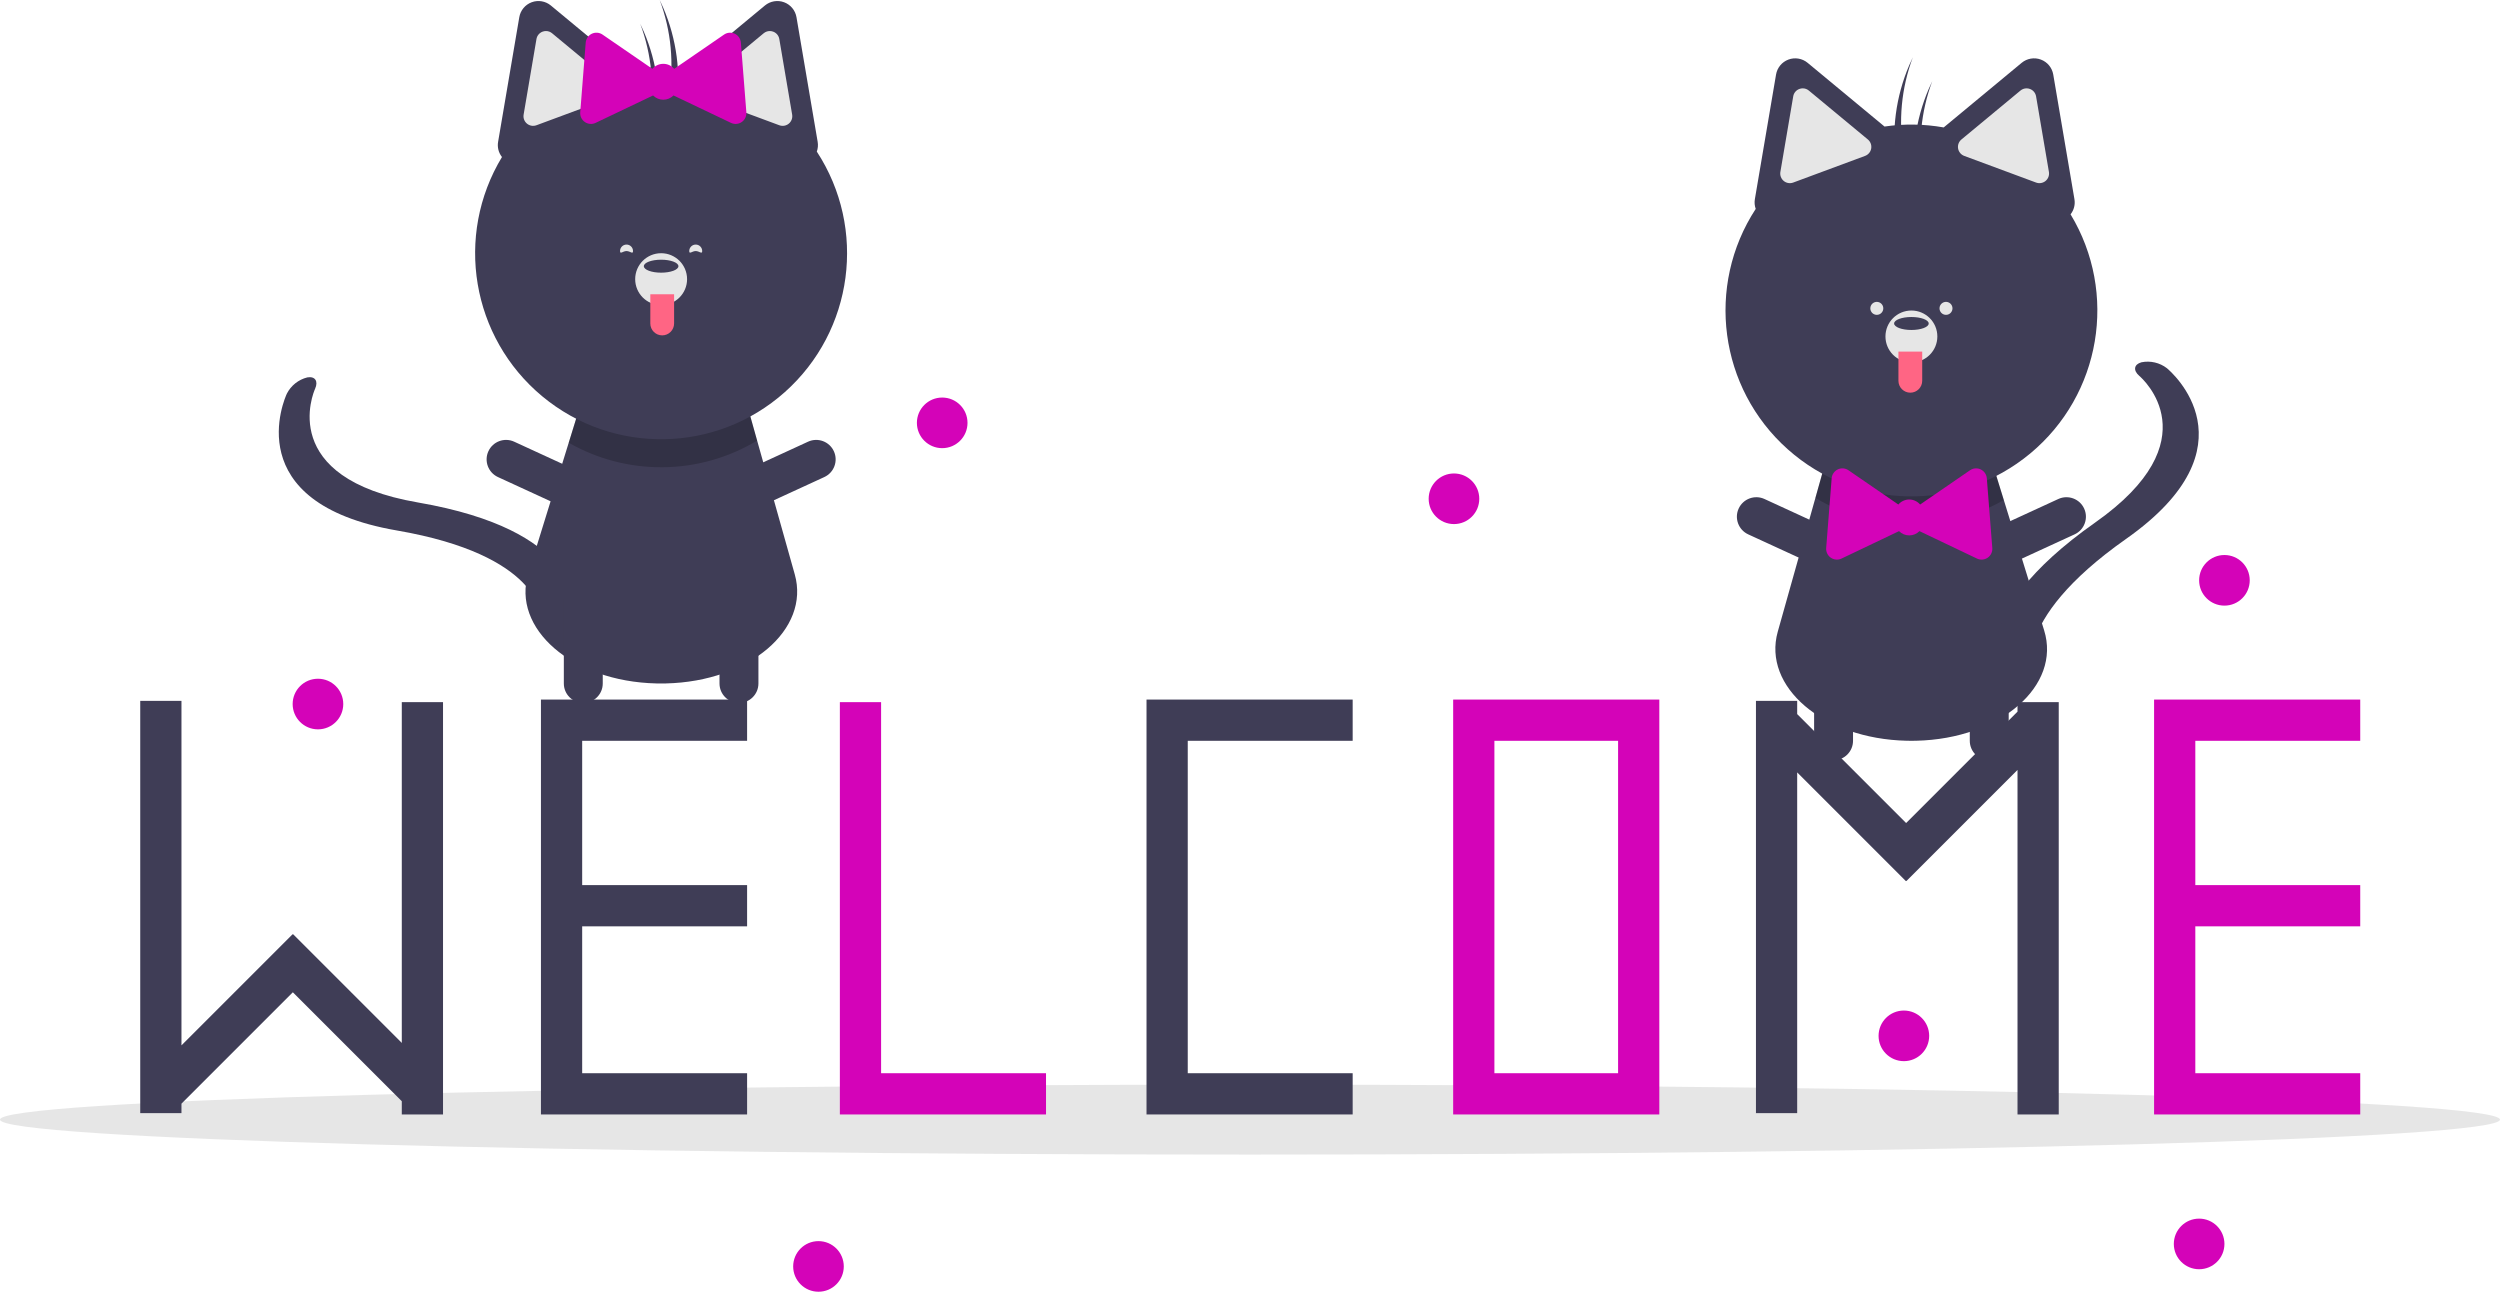
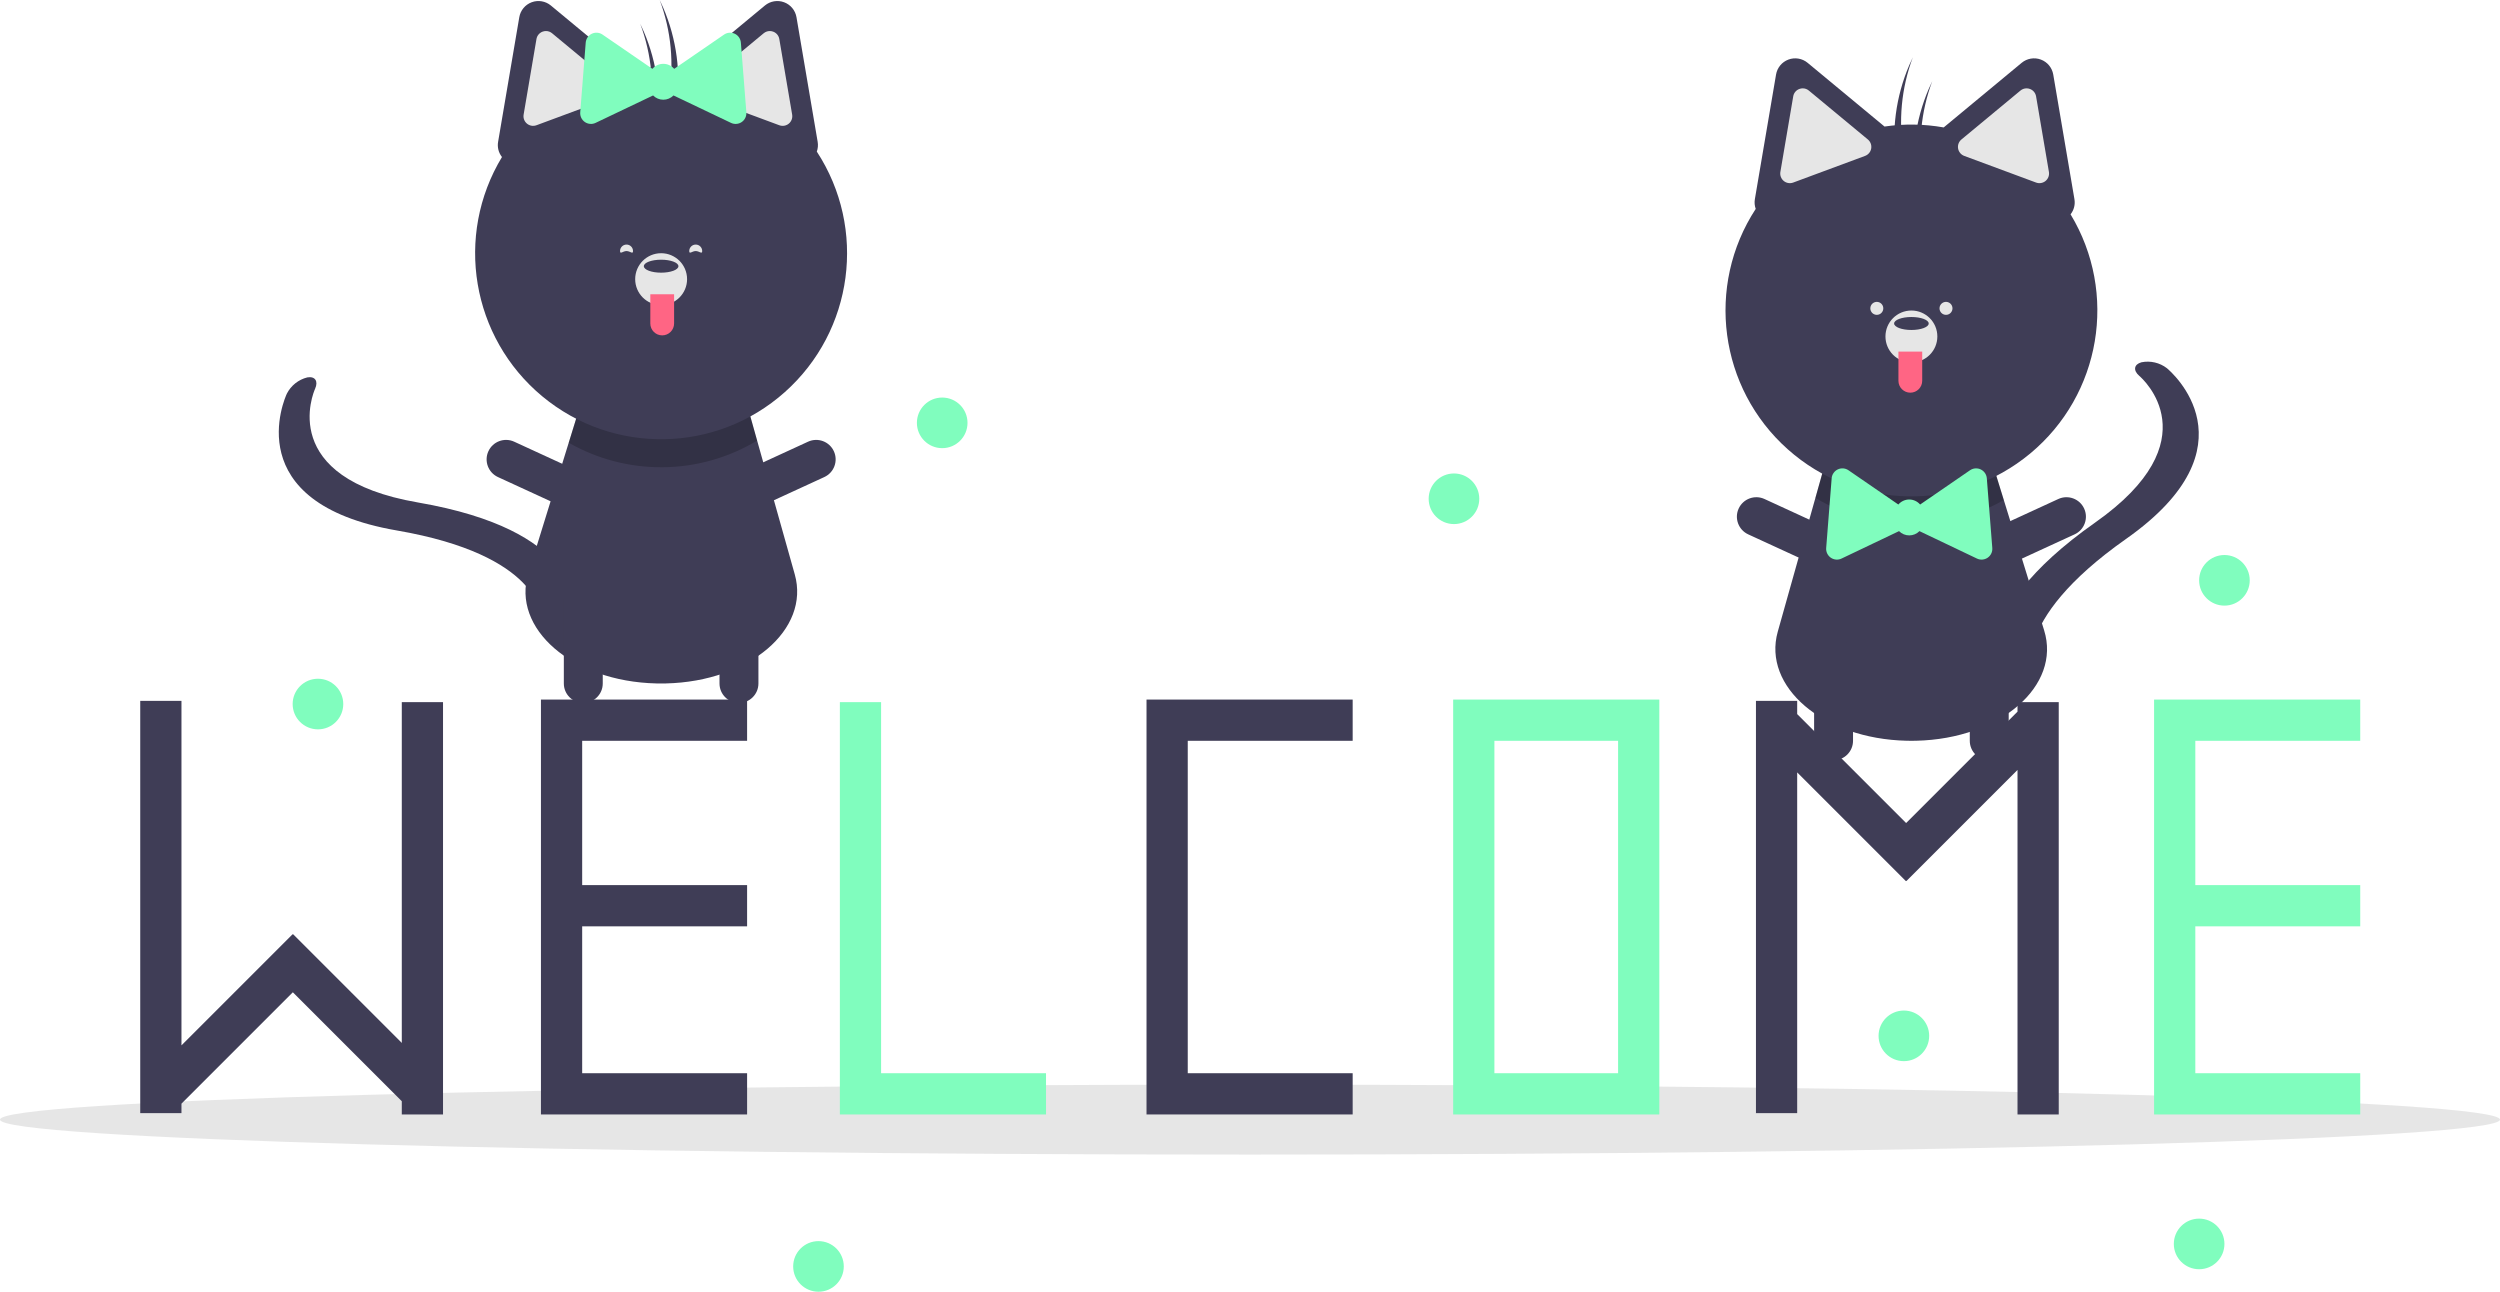
<svg xmlns="http://www.w3.org/2000/svg" id="a767eac7-073f-42f5-be07-7b01228cc98c" data-name="Layer 1" width="889.076" height="459.38" viewBox="0 0 889.076 459.38">
  <ellipse cx="444.538" cy="398.169" rx="444.538" ry="12.435" fill="#e6e6e6" />
  <path d="M836.907,483.742c-.561.008-1.123.015-1.692.015s-1.13-.008-1.692-.015c-29.757-.677-51.326-19.269-45.836-38.777l13.387-47.589,3.383-12.041,59.976,1.023,3.645,11.78,14.348,46.366C888.502,464.119,866.934,483.065,836.907,483.742Z" transform="translate(-155.4622 -220.3102)" fill="#3f3d56" />
  <path d="M868.079,398.137a66.201,66.201,0,0,1-67.004-.761l3.383-12.041,59.976,1.023Z" transform="translate(-155.4622 -220.3102)" opacity="0.2" />
  <path d="M865.548,446.544c2.591-9.656,11.106-23.585,34.987-40.38,41.648-29.294,16.803-51.259,15.727-52.18-2.258-1.93-1.925-4.098.775-4.839a11.224,11.224,0,0,1,9.034,2.103c1.348,1.115,32.459,27.683-14.537,60.734-42.295,29.75-33.302,49.169-33.199,49.355,1.133,2.077-.684,3.739-4.063,3.716s-7.039-1.723-8.176-3.797C865.856,460.818,863.135,455.533,865.548,446.544Z" transform="translate(-155.4622 -220.3102)" fill="#3f3d56" />
  <path d="M807.534,490.677a6.92,6.92,0,0,1-6.92-6.92V453.769a6.92,6.92,0,0,1,13.841,0v29.988A6.92,6.92,0,0,1,807.534,490.677Z" transform="translate(-155.4622 -220.3102)" fill="#3f3d56" />
  <path d="M813.602,419.484a6.92,6.92,0,0,1-9.179,3.394l-27.243-12.534a6.92,6.92,0,0,1,5.785-12.574l27.243,12.534A6.92,6.92,0,0,1,813.602,419.484Z" transform="translate(-155.4622 -220.3102)" fill="#3f3d56" />
  <path d="M856.829,419.484a6.92,6.92,0,0,0,9.179,3.394l27.243-12.534a6.92,6.92,0,0,0-5.785-12.574l-27.243,12.534A6.92,6.92,0,0,0,856.829,419.484Z" transform="translate(-155.4622 -220.3102)" fill="#3f3d56" />
  <path d="M862.897,490.677a6.92,6.92,0,0,0,6.92-6.92V453.769a6.92,6.92,0,1,0-13.841,0v29.988A6.92,6.92,0,0,0,862.897,490.677Z" transform="translate(-155.4622 -220.3102)" fill="#3f3d56" />
  <path d="M891.818,296.535a6.806,6.806,0,0,0,1.373-5.408l-3.766-22.157-3.766-22.157a6.913,6.913,0,0,0-11.226-4.164L857.127,256.988l-10.426,8.64a65.694,65.694,0,0,0-21.047-.317l-10.043-8.322-17.305-14.34a6.913,6.913,0,0,0-11.226,4.164l-3.766,22.157-3.766,22.157a6.844,6.844,0,0,0,.301,3.474,66.118,66.118,0,1,0,111.969,1.935Z" transform="translate(-155.4622 -220.3102)" fill="#3f3d56" />
  <path d="M796.572,251.728a3.447,3.447,0,0,0-1.202.218,3.388,3.388,0,0,0-2.184,2.635L788.618,281.451a3.423,3.423,0,0,0,4.565,3.782l25.553-9.479a3.422,3.422,0,0,0,.993-5.844l-0-.001-20.985-17.39A3.392,3.392,0,0,0,796.572,251.728Z" transform="translate(-155.4622 -220.3102)" fill="#e6e6e6" />
  <path d="M876.167,251.728a3.392,3.392,0,0,0-2.172.792l-20.986,17.391a3.422,3.422,0,0,0,.993,5.844l25.553,9.479a3.423,3.423,0,0,0,4.565-3.782l-4.567-26.87a3.388,3.388,0,0,0-2.184-2.635A3.447,3.447,0,0,0,876.167,251.728Z" transform="translate(-155.4622 -220.3102)" fill="#e6e6e6" />
  <circle cx="679.753" cy="119.658" r="9.227" fill="#e6e6e6" />
  <ellipse cx="679.753" cy="115.044" rx="6.151" ry="2.307" fill="#3f3d56" />
  <path d="M675.14,125.04H683.598a0,0,0,0,1,0,0v10.38a4.229,4.229,0,0,1-4.229,4.229h0a4.229,4.229,0,0,1-4.229-4.229V125.04a0,0,0,0,1,0,0Z" fill="#ff6584" />
  <path d="M835.729,240.69c-.444.92-.874,1.849-1.279,2.798a65.818,65.818,0,0,0-4.651,35.344c.866-1.256,1.776-2.565,2.701-3.888A65.775,65.775,0,0,1,835.729,240.69Z" transform="translate(-155.4622 -220.3102)" fill="#3f3d56" />
  <path d="M842.649,249.148c-.444.92-.874,1.849-1.279,2.798A65.818,65.818,0,0,0,836.719,287.29c.866-1.256,1.776-2.565,2.701-3.888A65.775,65.775,0,0,1,842.649,249.148Z" transform="translate(-155.4622 -220.3102)" fill="#3f3d56" />
-   <path d="M863.985,415.199l-.975-12.398-.975-12.398a3.825,3.825,0,0,0-5.98-2.853l-10.25,7.043-7.485,5.143a5.095,5.095,0,0,0-7.749,0l-7.485-5.143L812.838,387.55a3.825,3.825,0,0,0-5.98,2.853l-.975,12.398-.975,12.398a3.825,3.825,0,0,0,5.461,3.752l11.224-5.355,9.223-4.4a5.101,5.101,0,0,0,7.262,0l9.223,4.4,11.224,5.355A3.825,3.825,0,0,0,863.985,415.199Z" transform="translate(-155.4622 -220.3102)" fill="#d403b8" />
+   <path d="M863.985,415.199l-.975-12.398-.975-12.398a3.825,3.825,0,0,0-5.98-2.853l-10.25,7.043-7.485,5.143a5.095,5.095,0,0,0-7.749,0l-7.485-5.143L812.838,387.55a3.825,3.825,0,0,0-5.98,2.853l-.975,12.398-.975,12.398a3.825,3.825,0,0,0,5.461,3.752l11.224-5.355,9.223-4.4a5.101,5.101,0,0,0,7.262,0l9.223,4.4,11.224,5.355A3.825,3.825,0,0,0,863.985,415.199Z" transform="translate(-155.4622 -220.3102)" fill="#80fdbe" />
  <circle cx="667.451" cy="109.662" r="2.307" fill="#e6e6e6" />
  <circle cx="692.056" cy="109.662" r="2.307" fill="#e6e6e6" />
  <path d="M388.888,463.362c.561.008,1.123.015,1.692.015s1.13-.008,1.692-.015c29.757-.677,51.326-19.269,45.836-38.777l-13.387-47.589L421.336,364.955l-59.976,1.023-3.645,11.78-14.348,46.366C337.293,443.739,358.861,462.685,388.888,463.362Z" transform="translate(-155.4622 -220.3102)" fill="#3f3d56" />
  <path d="M357.715,377.758a66.201,66.201,0,0,0,67.004-.761L421.336,364.955l-59.976,1.023Z" transform="translate(-155.4622 -220.3102)" opacity="0.2" />
  <path d="M352.962,420.524c-6.473-7.619-20.13-16.565-48.9-21.526-50.177-8.656-37.121-39.139-36.542-40.432,1.215-2.711-.014-4.527-2.771-4.041a11.224,11.224,0,0,0-7.266,5.766c-.741,1.585-17.492,38.91,39.127,48.673,50.957,8.79,51.139,30.19,51.125,30.403-.136,2.362,2.218,3.087,5.263,1.62s5.625-4.569,5.765-6.931C358.791,433.557,358.99,427.616,352.962,420.524Z" transform="translate(-155.4622 -220.3102)" fill="#3f3d56" />
  <path d="M418.261,470.298a6.92,6.92,0,0,0,6.92-6.92V433.389a6.92,6.92,0,0,0-13.841,0v29.988A6.92,6.92,0,0,0,418.261,470.298Z" transform="translate(-155.4622 -220.3102)" fill="#3f3d56" />
  <path d="M412.193,399.105a6.92,6.92,0,0,0,9.179,3.394l27.243-12.534a6.92,6.92,0,1,0-5.785-12.574l-27.243,12.534A6.92,6.92,0,0,0,412.193,399.105Z" transform="translate(-155.4622 -220.3102)" fill="#3f3d56" />
  <path d="M368.966,399.105a6.92,6.92,0,0,1-9.179,3.394l-27.243-12.534a6.92,6.92,0,1,1,5.785-12.574l27.243,12.534A6.92,6.92,0,0,1,368.966,399.105Z" transform="translate(-155.4622 -220.3102)" fill="#3f3d56" />
  <path d="M362.898,470.298a6.92,6.92,0,0,1-6.92-6.92V433.389a6.92,6.92,0,0,1,13.841,0v29.988A6.92,6.92,0,0,1,362.898,470.298Z" transform="translate(-155.4622 -220.3102)" fill="#3f3d56" />
  <path d="M445.947,274.221a6.844,6.844,0,0,0,.301-3.474l-3.766-22.157-3.766-22.157a6.913,6.913,0,0,0-11.226-4.164l-17.305,14.34L400.141,244.931a65.694,65.694,0,0,0-21.047.317l-10.426-8.64-17.305-14.34a6.913,6.913,0,0,0-11.226,4.164L336.37,248.59l-3.766,22.157a6.806,6.806,0,0,0,1.373,5.408,66.137,66.137,0,1,0,111.969-1.935Z" transform="translate(-155.4622 -220.3102)" fill="#3f3d56" />
  <path d="M427.051,232.14,406.066,249.53l-0.0.001a3.422,3.422,0,0,0,.993,5.844l25.553,9.479a3.423,3.423,0,0,0,4.565-3.782l-4.567-26.87a3.388,3.388,0,0,0-2.184-2.635,3.447,3.447,0,0,0-1.202-.218A3.392,3.392,0,0,0,427.051,232.14Z" transform="translate(-155.4622 -220.3102)" fill="#e6e6e6" />
  <path d="M348.427,231.566a3.388,3.388,0,0,0-2.184,2.635l-4.567,26.87a3.423,3.423,0,0,0,4.565,3.782l25.553-9.479a3.422,3.422,0,0,0,.993-5.844l-20.986-17.391a3.392,3.392,0,0,0-2.172-.792A3.447,3.447,0,0,0,348.427,231.566Z" transform="translate(-155.4622 -220.3102)" fill="#e6e6e6" />
  <circle cx="235.117" cy="99.278" r="9.227" fill="#e6e6e6" />
  <ellipse cx="235.117" cy="94.665" rx="6.151" ry="2.307" fill="#3f3d56" />
  <path d="M390.964,324.971h0A4.229,4.229,0,0,1,395.193,329.2v10.38a0,0,0,0,1,0,0h-8.458a0,0,0,0,1,0,0V329.2A4.229,4.229,0,0,1,390.964,324.971Z" transform="translate(626.4652 444.2411) rotate(-180)" fill="#ff6584" />
  <path d="M390.066,220.31c.444.92.874,1.849,1.279,2.798a65.818,65.818,0,0,1,4.651,35.344c-.866-1.256-1.776-2.565-2.701-3.888A65.775,65.775,0,0,0,390.066,220.31Z" transform="translate(-155.4622 -220.3102)" fill="#3f3d56" />
  <path d="M383.146,228.768c.444.92.874,1.849,1.279,2.798a65.818,65.818,0,0,1,4.651,35.344c-.866-1.256-1.776-2.565-2.701-3.888A65.775,65.775,0,0,0,383.146,228.768Z" transform="translate(-155.4622 -220.3102)" fill="#3f3d56" />
-   <path d="M361.81,260.258l.975-12.398.975-12.398a3.825,3.825,0,0,1,5.98-2.853l10.25,7.043,7.485,5.143a5.095,5.095,0,0,1,7.749,0l7.485-5.143,10.25-7.043a3.825,3.825,0,0,1,5.98,2.853l.975,12.398.975,12.398a3.825,3.825,0,0,1-5.461,3.752L404.202,258.655l-9.223-4.4a5.101,5.101,0,0,1-7.262,0l-9.223,4.4L367.27,264.01A3.825,3.825,0,0,1,361.81,260.258Z" transform="translate(-155.4622 -220.3102)" fill="#d403b8" />
+   <path d="M361.81,260.258l.975-12.398.975-12.398a3.825,3.825,0,0,1,5.98-2.853l10.25,7.043,7.485,5.143a5.095,5.095,0,0,1,7.749,0l7.485-5.143,10.25-7.043a3.825,3.825,0,0,1,5.98,2.853l.975,12.398.975,12.398a3.825,3.825,0,0,1-5.461,3.752L404.202,258.655l-9.223-4.4a5.101,5.101,0,0,1-7.262,0l-9.223,4.4L367.27,264.01A3.825,3.825,0,0,1,361.81,260.258Z" transform="translate(-155.4622 -220.3102)" fill="#80fdbe" />
  <path d="M400.575,309.592c0,1.274,1.033,0,2.307,0s2.307,1.274,2.307,0a2.307,2.307,0,0,0-4.614,0Z" transform="translate(-155.4622 -220.3102)" fill="#e6e6e6" />
  <path d="M380.583,309.592c0,1.274-1.033,0-2.307,0s-2.307,1.274-2.307,0a2.307,2.307,0,0,1,4.614,0Z" transform="translate(-155.4622 -220.3102)" fill="#e6e6e6" />
  <polygon points="481.05 263.451 481.05 248.788 407.736 248.788 407.736 249.705 407.736 263.451 407.736 381.67 407.736 396.333 422.399 396.333 481.05 396.333 481.05 381.67 422.399 381.67 422.399 263.451 481.05 263.451" fill="#3f3d56" />
-   <path d="M672.253,469.099V616.643h73.314V469.099Zm58.651,132.882h-43.988V483.761h43.988Z" transform="translate(-155.4622 -220.3102)" fill="#d403b8" />
-   <polygon points="313.344 381.67 313.344 249.705 298.681 249.705 298.681 381.67 298.681 396.333 313.344 396.333 371.995 396.333 371.995 381.67 313.344 381.67" fill="#d403b8" />
+   <path d="M672.253,469.099V616.643h73.314V469.099Zm58.651,132.882h-43.988V483.761h43.988Z" transform="translate(-155.4622 -220.3102)" fill="#80fdbe" />
+   <polygon points="313.344 381.67 313.344 249.705 298.681 249.705 298.681 381.67 298.681 396.333 313.344 396.333 371.995 396.333 371.995 381.67 313.344 381.67" fill="#80fdbe" />
  <polygon points="265.69 263.451 265.69 248.788 192.376 248.788 192.376 249.705 192.376 263.451 192.376 314.771 192.376 329.434 192.376 381.67 192.376 396.333 207.039 396.333 265.69 396.333 265.69 381.67 207.039 381.67 207.039 329.434 265.69 329.434 265.69 314.771 207.039 314.771 207.039 263.451 265.69 263.451" fill="#3f3d56" />
-   <polygon points="839.372 263.451 839.372 248.788 766.058 248.788 766.058 249.705 766.058 263.451 766.058 314.771 766.058 329.434 766.058 381.67 766.058 396.333 780.721 396.333 839.372 396.333 839.372 381.67 780.721 381.67 780.721 329.434 839.372 329.434 839.372 314.771 780.721 314.771 780.721 263.451 839.372 263.451" fill="#d403b8" />
+   <polygon points="839.372 263.451 839.372 248.788 766.058 248.788 766.058 249.705 766.058 263.451 766.058 314.771 766.058 329.434 766.058 381.67 766.058 396.333 780.721 396.333 839.372 396.333 839.372 381.67 780.721 381.67 780.721 329.434 839.372 329.434 839.372 314.771 780.721 314.771 780.721 263.451 839.372 263.451" fill="#80fdbe" />
  <polygon points="142.889 249.705 142.889 370.89 104.228 332.23 104.14 332.319 104.058 332.237 64.535 371.76 64.535 249.247 49.872 249.247 49.872 395.875 64.535 395.875 64.535 392.496 104.147 352.884 142.889 391.627 142.889 396.333 157.552 396.333 157.552 249.705 142.889 249.705" fill="#3f3d56" />
  <polygon points="717.488 249.705 717.488 253.083 677.876 292.695 639.133 253.953 639.133 249.247 624.47 249.247 624.47 395.875 639.133 395.875 639.133 274.689 677.794 313.35 677.883 313.261 677.964 313.342 717.488 273.819 717.488 396.333 732.15 396.333 732.15 249.705 717.488 249.705" fill="#3f3d56" />
-   <circle cx="335.076" cy="150.38" r="9" fill="#d403b8" />
-   <circle cx="113.076" cy="250.38" r="9" fill="#d403b8" />
-   <circle cx="291.076" cy="450.38" r="9" fill="#d403b8" />
-   <circle cx="517.076" cy="177.38" r="9" fill="#d403b8" />
-   <circle cx="782.076" cy="442.38" r="9" fill="#d403b8" />
-   <circle cx="791.076" cy="206.38" r="9" fill="#d403b8" />
-   <circle cx="677.076" cy="368.38" r="9" fill="#d403b8" />
+   <circle cx="335.076" cy="150.38" r="9" fill="#80fdbe" />
+   <circle cx="113.076" cy="250.38" r="9" fill="#80fdbe" />
+   <circle cx="291.076" cy="450.38" r="9" fill="#80fdbe" />
+   <circle cx="517.076" cy="177.38" r="9" fill="#80fdbe" />
+   <circle cx="782.076" cy="442.38" r="9" fill="#80fdbe" />
+   <circle cx="791.076" cy="206.38" r="9" fill="#80fdbe" />
+   <circle cx="677.076" cy="368.38" r="9" fill="#80fdbe" />
</svg>
